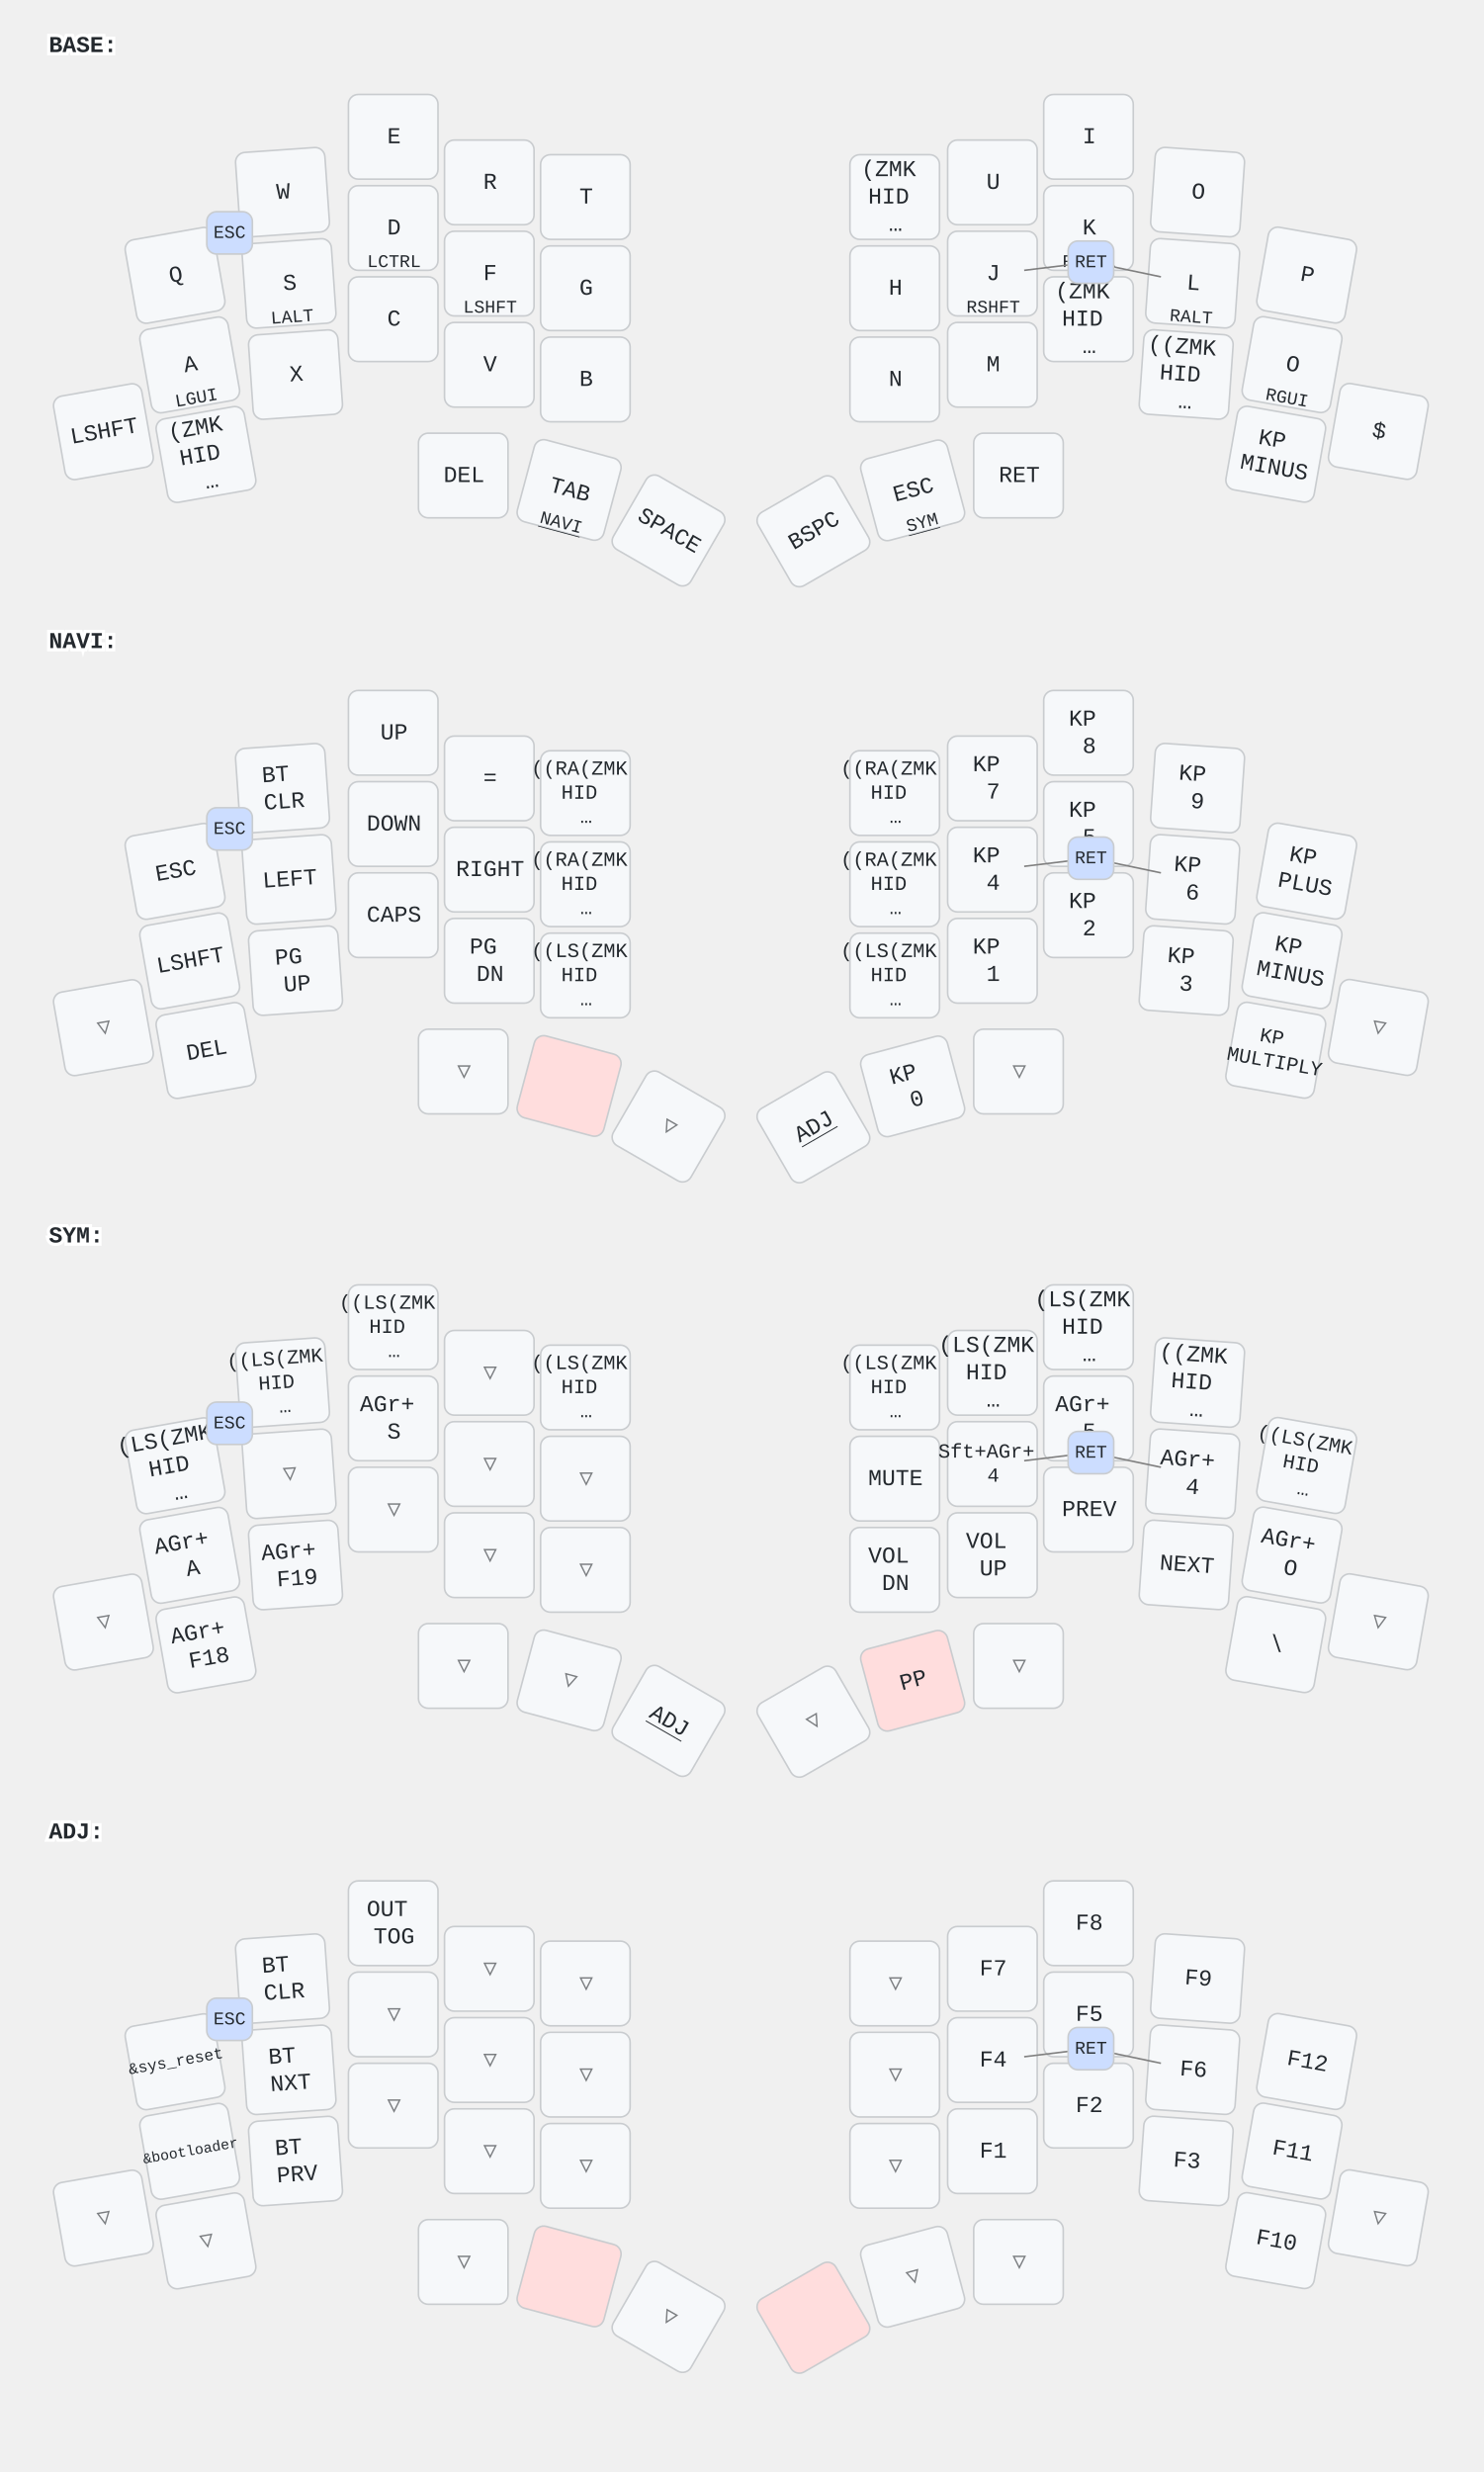
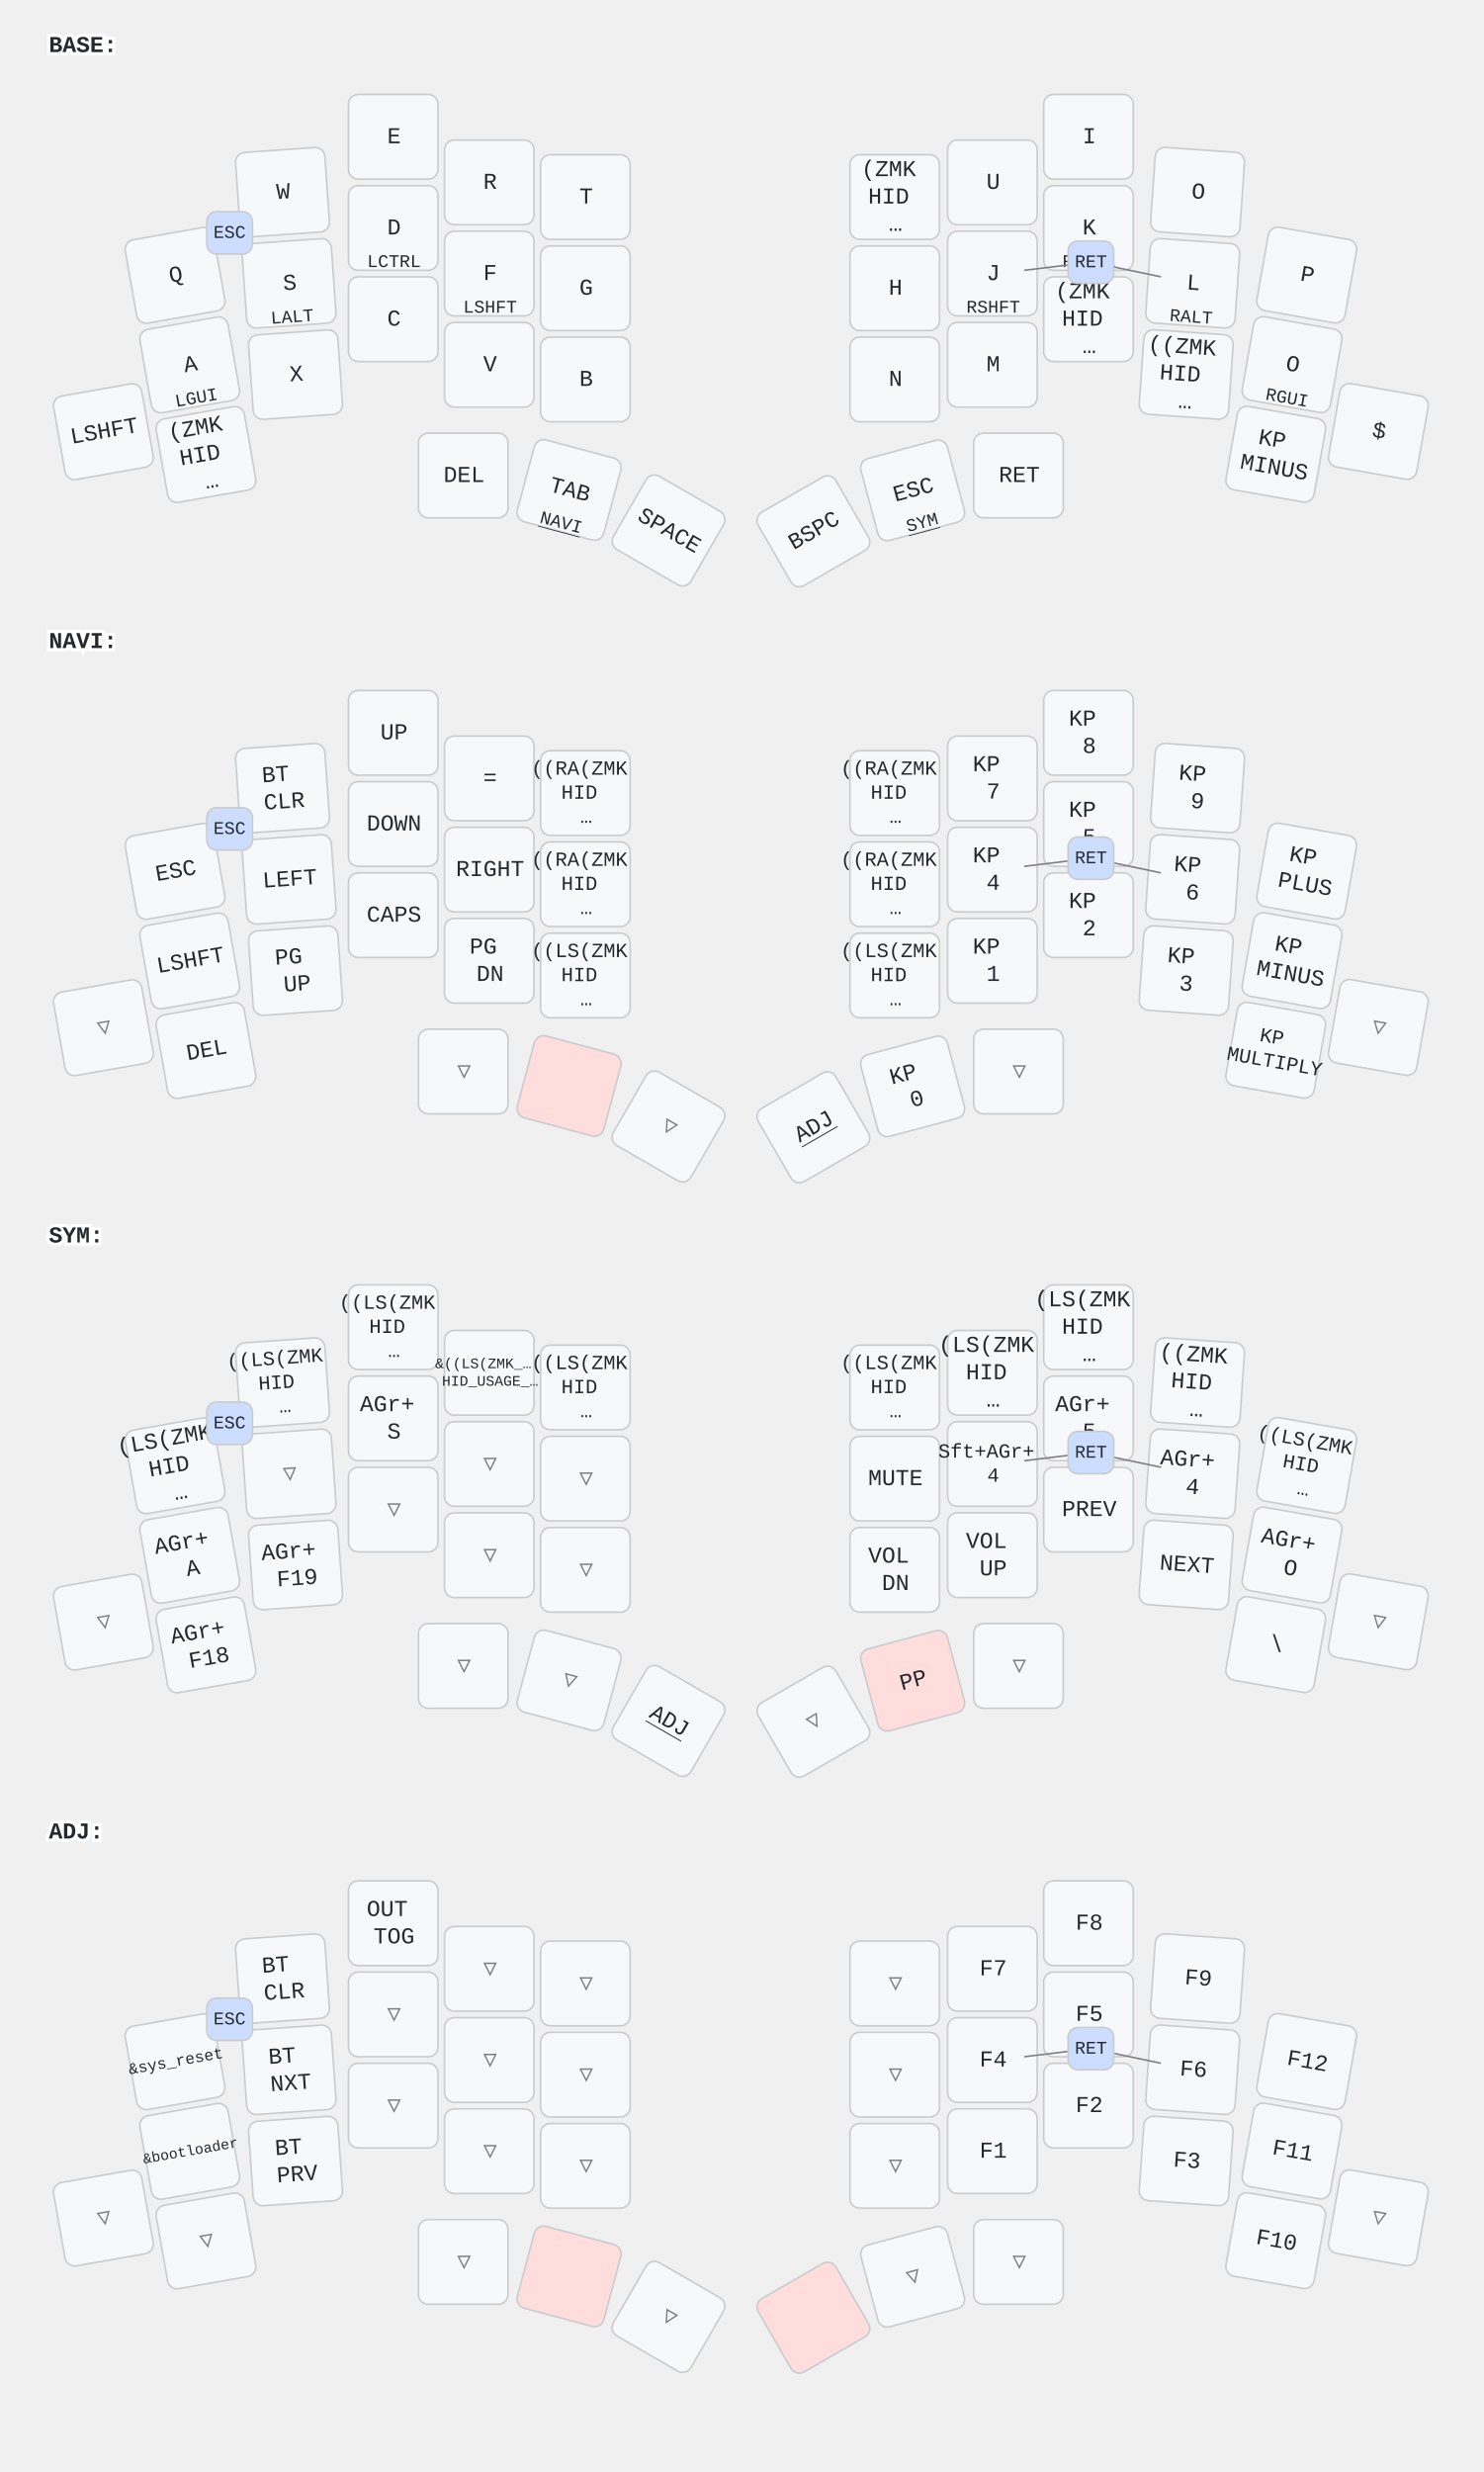
<svg xmlns="http://www.w3.org/2000/svg" width="911" height="1518" viewBox="0 0 911 1518" class="keymap">
  <style>/* inherit to force styles through use tags */
svg path {
    fill: inherit;
}

/* font and background color specifications */
svg.keymap {
    font-family: SFMono-Regular,Consolas,Liberation Mono,Menlo,monospace;
    font-size: 14px;
    font-kerning: normal;
    text-rendering: optimizeLegibility;
    fill: #24292e;
}

/* default key styling */
rect.key {
    fill: #f6f8fa;
}

rect.key, rect.combo {
    stroke: #c9cccf;
    stroke-width: 1;
}

/* default key side styling, only used is draw_key_sides is set */
rect.side {
    filter: brightness(90%);
}

/* color accent for combo boxes */
rect.combo, rect.combo-separate {
    fill: #cdf;
}

/* color accent for held keys */
rect.held, rect.combo.held {
    fill: #fdd;
}

/* color accent for ghost (optional) keys */
rect.ghost, rect.combo.ghost {
    stroke-dasharray: 4, 4;
    stroke-width: 2;
}

text {
    text-anchor: middle;
    dominant-baseline: middle;
}

/* styling for layer labels */
text.label {
    font-weight: bold;
    text-anchor: start;
    stroke: white;
    stroke-width: 4;
    paint-order: stroke;
}

/* styling for optional footer */
text.footer {
    text-anchor: end;
    dominant-baseline: auto;
    stroke: white;
    stroke-width: 4;
    paint-order: stroke;
}

/* styling for combo tap, and key hold/shifted label text */
text.combo, text.hold, text.shifted {
    font-size: 11px;
}

text.hold {
    text-anchor: middle;
    dominant-baseline: auto;
}

text.shifted {
    text-anchor: middle;
    dominant-baseline: hanging;
}

text.layer-activator {
    text-decoration: underline;
}

/* styling for hold/shifted label text in combo box */
text.combo.hold, text.combo.shifted {
    font-size: 8px;
}

/* lighter symbol for transparent keys */
text.trans {
    fill: #7b7e81;
}

/* styling for combo dendrons */
path.combo {
    stroke-width: 1;
    stroke: gray;
    fill: none;
}

/* Start Tabler Icons Cleanup */
/* cannot use height/width with glyphs */
.icon-tabler &gt; path {
    fill: inherit;
    stroke: inherit;
    stroke-width: 2;
}
/* hide tabler's default box */
.icon-tabler &gt; path[stroke="none"][fill="none"] {
    visibility: hidden;
}
/* End Tabler Icons Cleanup */
</style>
  <g transform="translate(30, 0)" class="layer-BASE">
    <text x="0" y="28" class="label" id="BASE">BASE:</text>
    <g transform="translate(0, 56)">
      <g transform="translate(78, 113) rotate(-10.0)" class="key keypos-0">
        <rect rx="6" ry="6" x="-28" y="-26" width="55" height="52" class="key" />
        <text x="0" y="0" class="key tap">Q</text>
      </g>
      <g transform="translate(144, 62) rotate(-4.0)" class="key keypos-1">
        <rect rx="6" ry="6" x="-28" y="-26" width="55" height="52" class="key" />
        <text x="0" y="0" class="key tap">W</text>
      </g>
      <g transform="translate(212, 28)" class="key keypos-2">
        <rect rx="6" ry="6" x="-28" y="-26" width="55" height="52" class="key" />
        <text x="0" y="0" class="key tap">E</text>
      </g>
      <g transform="translate(271, 56)" class="key keypos-3">
        <rect rx="6" ry="6" x="-28" y="-26" width="55" height="52" class="key" />
        <text x="0" y="0" class="key tap">R</text>
      </g>
      <g transform="translate(330, 65)" class="key keypos-4">
        <rect rx="6" ry="6" x="-28" y="-26" width="55" height="52" class="key" />
        <text x="0" y="0" class="key tap">T</text>
      </g>
      <g transform="translate(520, 65)" class="key keypos-5">
        <rect rx="6" ry="6" x="-28" y="-26" width="55" height="52" class="key" />
        <text x="0" y="0" class="key tap">
          <tspan x="0" dy="-1.2em">(ZMK</tspan>
          <tspan x="0" dy="1.2em">HID</tspan>
          <tspan x="0" dy="1.2em">…</tspan>
        </text>
      </g>
      <g transform="translate(580, 56)" class="key keypos-6">
        <rect rx="6" ry="6" x="-28" y="-26" width="55" height="52" class="key" />
        <text x="0" y="0" class="key tap">U</text>
      </g>
      <g transform="translate(639, 28)" class="key keypos-7">
        <rect rx="6" ry="6" x="-28" y="-26" width="55" height="52" class="key" />
        <text x="0" y="0" class="key tap">I</text>
      </g>
      <g transform="translate(706, 62) rotate(4.0)" class="key keypos-8">
        <rect rx="6" ry="6" x="-28" y="-26" width="55" height="52" class="key" />
        <text x="0" y="0" class="key tap">O</text>
      </g>
      <g transform="translate(773, 113) rotate(10.0)" class="key keypos-9">
        <rect rx="6" ry="6" x="-28" y="-26" width="55" height="52" class="key" />
        <text x="0" y="0" class="key tap">P</text>
      </g>
      <g transform="translate(87, 168) rotate(-10.0)" class="key keypos-10">
        <rect rx="6" ry="6" x="-28" y="-26" width="55" height="52" class="key" />
        <text x="0" y="0" class="key tap">A</text>
        <text x="0" y="24" class="key hold">LGUI</text>
      </g>
      <g transform="translate(148, 118) rotate(-4.0)" class="key keypos-11">
        <rect rx="6" ry="6" x="-28" y="-26" width="55" height="52" class="key" />
        <text x="0" y="0" class="key tap">S</text>
        <text x="0" y="24" class="key hold">LALT</text>
      </g>
      <g transform="translate(212, 84)" class="key keypos-12">
        <rect rx="6" ry="6" x="-28" y="-26" width="55" height="52" class="key" />
        <text x="0" y="0" class="key tap">D</text>
        <text x="0" y="24" class="key hold">LCTRL</text>
      </g>
      <g transform="translate(271, 112)" class="key keypos-13">
        <rect rx="6" ry="6" x="-28" y="-26" width="55" height="52" class="key" />
        <text x="0" y="0" class="key tap">F</text>
        <text x="0" y="24" class="key hold">LSHFT</text>
      </g>
      <g transform="translate(330, 121)" class="key keypos-14">
        <rect rx="6" ry="6" x="-28" y="-26" width="55" height="52" class="key" />
        <text x="0" y="0" class="key tap">G</text>
      </g>
      <g transform="translate(520, 121)" class="key keypos-15">
        <rect rx="6" ry="6" x="-28" y="-26" width="55" height="52" class="key" />
        <text x="0" y="0" class="key tap">H</text>
      </g>
      <g transform="translate(580, 112)" class="key keypos-16">
        <rect rx="6" ry="6" x="-28" y="-26" width="55" height="52" class="key" />
        <text x="0" y="0" class="key tap">J</text>
        <text x="0" y="24" class="key hold">RSHFT</text>
      </g>
      <g transform="translate(639, 84)" class="key keypos-17">
        <rect rx="6" ry="6" x="-28" y="-26" width="55" height="52" class="key" />
        <text x="0" y="0" class="key tap">K</text>
        <text x="0" y="24" class="key hold">RCTRL</text>
      </g>
      <g transform="translate(703, 118) rotate(4.0)" class="key keypos-18">
        <rect rx="6" ry="6" x="-28" y="-26" width="55" height="52" class="key" />
        <text x="0" y="0" class="key tap">L</text>
        <text x="0" y="24" class="key hold">RALT</text>
      </g>
      <g transform="translate(764, 168) rotate(10.0)" class="key keypos-19">
        <rect rx="6" ry="6" x="-28" y="-26" width="55" height="52" class="key" />
        <text x="0" y="0" class="key tap">O</text>
        <text x="0" y="24" class="key hold">RGUI</text>
      </g>
      <g transform="translate(34, 209) rotate(-10.0)" class="key keypos-20">
        <rect rx="6" ry="6" x="-28" y="-26" width="55" height="52" class="key" />
        <text x="0" y="0" class="key tap">LSHFT</text>
      </g>
      <g transform="translate(97, 223) rotate(-10.0)" class="key keypos-21">
        <rect rx="6" ry="6" x="-28" y="-26" width="55" height="52" class="key" />
        <text x="0" y="0" class="key tap">
          <tspan x="0" dy="-1.2em">(ZMK</tspan>
          <tspan x="0" dy="1.2em">HID</tspan>
          <tspan x="0" dy="1.2em">…</tspan>
        </text>
      </g>
      <g transform="translate(152, 174) rotate(-4.0)" class="key keypos-22">
        <rect rx="6" ry="6" x="-28" y="-26" width="55" height="52" class="key" />
        <text x="0" y="0" class="key tap">X</text>
      </g>
      <g transform="translate(212, 140)" class="key keypos-23">
        <rect rx="6" ry="6" x="-28" y="-26" width="55" height="52" class="key" />
        <text x="0" y="0" class="key tap">C</text>
      </g>
      <g transform="translate(271, 168)" class="key keypos-24">
        <rect rx="6" ry="6" x="-28" y="-26" width="55" height="52" class="key" />
        <text x="0" y="0" class="key tap">V</text>
      </g>
      <g transform="translate(330, 177)" class="key keypos-25">
        <rect rx="6" ry="6" x="-28" y="-26" width="55" height="52" class="key" />
        <text x="0" y="0" class="key tap">B</text>
      </g>
      <g transform="translate(520, 177)" class="key keypos-26">
        <rect rx="6" ry="6" x="-28" y="-26" width="55" height="52" class="key" />
        <text x="0" y="0" class="key tap">N</text>
      </g>
      <g transform="translate(580, 168)" class="key keypos-27">
        <rect rx="6" ry="6" x="-28" y="-26" width="55" height="52" class="key" />
        <text x="0" y="0" class="key tap">M</text>
      </g>
      <g transform="translate(639, 140)" class="key keypos-28">
        <rect rx="6" ry="6" x="-28" y="-26" width="55" height="52" class="key" />
        <text x="0" y="0" class="key tap">
          <tspan x="0" dy="-1.2em">(ZMK</tspan>
          <tspan x="0" dy="1.2em">HID</tspan>
          <tspan x="0" dy="1.2em">…</tspan>
        </text>
      </g>
      <g transform="translate(699, 174) rotate(4.0)" class="key keypos-29">
        <rect rx="6" ry="6" x="-28" y="-26" width="55" height="52" class="key" />
        <text x="0" y="0" class="key tap">
          <tspan x="0" dy="-1.2em">((ZMK</tspan>
          <tspan x="0" dy="1.2em">HID</tspan>
          <tspan x="0" dy="1.2em">…</tspan>
        </text>
      </g>
      <g transform="translate(754, 223) rotate(10.0)" class="key keypos-30">
        <rect rx="6" ry="6" x="-28" y="-26" width="55" height="52" class="key" />
        <text x="0" y="0" class="key tap">
          <tspan x="0" dy="-0.6em">KP</tspan>
          <tspan x="0" dy="1.2em">MINUS</tspan>
        </text>
      </g>
      <g transform="translate(817, 209) rotate(10.0)" class="key keypos-31">
        <rect rx="6" ry="6" x="-28" y="-26" width="55" height="52" class="key" />
        <text x="0" y="0" class="key tap">$</text>
      </g>
      <g transform="translate(255, 236)" class="key keypos-32">
        <rect rx="6" ry="6" x="-28" y="-26" width="55" height="52" class="key" />
        <text x="0" y="0" class="key tap">DEL</text>
      </g>
      <g transform="translate(320, 245) rotate(15.0)" class="key keypos-33">
        <rect rx="6" ry="6" x="-28" y="-26" width="55" height="52" class="key" />
        <text x="0" y="0" class="key tap">TAB</text>
        <a href="#NAVI">
          <text x="0" y="24" class="key hold layer-activator">NAVI</text>
        </a>
      </g>
      <g transform="translate(381, 270) rotate(30.0)" class="key keypos-34">
        <rect rx="6" ry="6" x="-28" y="-26" width="55" height="52" class="key" />
        <text x="0" y="0" class="key tap">SPACE</text>
      </g>
      <g transform="translate(470, 270) rotate(-30.0)" class="key keypos-35">
        <rect rx="6" ry="6" x="-28" y="-26" width="55" height="52" class="key" />
        <text x="0" y="0" class="key tap">BSPC</text>
      </g>
      <g transform="translate(531, 245) rotate(-15.0)" class="key keypos-36">
        <rect rx="6" ry="6" x="-28" y="-26" width="55" height="52" class="key" />
        <text x="0" y="0" class="key tap">ESC</text>
        <a href="#SYM">
          <text x="0" y="24" class="key hold layer-activator">SYM</text>
        </a>
      </g>
      <g transform="translate(596, 236)" class="key keypos-37">
        <rect rx="6" ry="6" x="-28" y="-26" width="55" height="52" class="key" />
        <text x="0" y="0" class="key tap">RET</text>
      </g>
      <g class="combo combopos-0">
        <rect rx="6" ry="6" x="97" y="74" width="28" height="26" class="combo" />
        <text x="111" y="87" class="combo tap">ESC</text>
      </g>
      <g class="combo combopos-1">
        <path d="M640,105 l-41,5" class="combo" />
        <path d="M640,105 l43,9" class="combo" />
        <rect rx="6" ry="6" x="626" y="92" width="28" height="26" class="combo" />
        <text x="640" y="105" class="combo tap">RET</text>
      </g>
    </g>
  </g>
  <g transform="translate(30, 366)" class="layer-NAVI">
    <text x="0" y="28" class="label" id="NAVI">NAVI:</text>
    <g transform="translate(0, 56)">
      <g transform="translate(78, 113) rotate(-10.0)" class="key keypos-0">
        <rect rx="6" ry="6" x="-28" y="-26" width="55" height="52" class="key" />
        <text x="0" y="0" class="key tap">ESC</text>
      </g>
      <g transform="translate(144, 62) rotate(-4.0)" class="key keypos-1">
        <rect rx="6" ry="6" x="-28" y="-26" width="55" height="52" class="key" />
        <text x="0" y="0" class="key tap">
          <tspan x="0" dy="-0.6em">BT</tspan>
          <tspan x="0" dy="1.2em">CLR</tspan>
        </text>
      </g>
      <g transform="translate(212, 28)" class="key keypos-2">
        <rect rx="6" ry="6" x="-28" y="-26" width="55" height="52" class="key" />
        <text x="0" y="0" class="key tap">UP</text>
      </g>
      <g transform="translate(271, 56)" class="key keypos-3">
        <rect rx="6" ry="6" x="-28" y="-26" width="55" height="52" class="key" />
        <text x="0" y="0" class="key tap">=</text>
      </g>
      <g transform="translate(330, 65)" class="key keypos-4">
        <rect rx="6" ry="6" x="-28" y="-26" width="55" height="52" class="key" />
        <text x="0" y="0" class="key tap">
          <tspan x="0" dy="-1.2em" style="font-size: 88%">((RA(ZMK</tspan>
          <tspan x="0" dy="1.2em" style="font-size: 88%">HID</tspan>
          <tspan x="0" dy="1.2em" style="font-size: 88%">…</tspan>
        </text>
      </g>
      <g transform="translate(520, 65)" class="key keypos-5">
        <rect rx="6" ry="6" x="-28" y="-26" width="55" height="52" class="key" />
        <text x="0" y="0" class="key tap">
          <tspan x="0" dy="-1.2em" style="font-size: 88%">((RA(ZMK</tspan>
          <tspan x="0" dy="1.2em" style="font-size: 88%">HID</tspan>
          <tspan x="0" dy="1.2em" style="font-size: 88%">…</tspan>
        </text>
      </g>
      <g transform="translate(580, 56)" class="key keypos-6">
        <rect rx="6" ry="6" x="-28" y="-26" width="55" height="52" class="key" />
        <text x="0" y="0" class="key tap">
          <tspan x="0" dy="-0.6em">KP</tspan>
          <tspan x="0" dy="1.2em">7</tspan>
        </text>
      </g>
      <g transform="translate(639, 28)" class="key keypos-7">
        <rect rx="6" ry="6" x="-28" y="-26" width="55" height="52" class="key" />
        <text x="0" y="0" class="key tap">
          <tspan x="0" dy="-0.6em">KP</tspan>
          <tspan x="0" dy="1.2em">8</tspan>
        </text>
      </g>
      <g transform="translate(706, 62) rotate(4.0)" class="key keypos-8">
        <rect rx="6" ry="6" x="-28" y="-26" width="55" height="52" class="key" />
        <text x="0" y="0" class="key tap">
          <tspan x="0" dy="-0.6em">KP</tspan>
          <tspan x="0" dy="1.2em">9</tspan>
        </text>
      </g>
      <g transform="translate(773, 113) rotate(10.0)" class="key keypos-9">
        <rect rx="6" ry="6" x="-28" y="-26" width="55" height="52" class="key" />
        <text x="0" y="0" class="key tap">
          <tspan x="0" dy="-0.6em">KP</tspan>
          <tspan x="0" dy="1.2em">PLUS</tspan>
        </text>
      </g>
      <g transform="translate(87, 168) rotate(-10.0)" class="key keypos-10">
        <rect rx="6" ry="6" x="-28" y="-26" width="55" height="52" class="key" />
        <text x="0" y="0" class="key tap">LSHFT</text>
      </g>
      <g transform="translate(148, 118) rotate(-4.0)" class="key keypos-11">
        <rect rx="6" ry="6" x="-28" y="-26" width="55" height="52" class="key" />
        <text x="0" y="0" class="key tap">LEFT</text>
      </g>
      <g transform="translate(212, 84)" class="key keypos-12">
        <rect rx="6" ry="6" x="-28" y="-26" width="55" height="52" class="key" />
        <text x="0" y="0" class="key tap">DOWN</text>
      </g>
      <g transform="translate(271, 112)" class="key keypos-13">
        <rect rx="6" ry="6" x="-28" y="-26" width="55" height="52" class="key" />
        <text x="0" y="0" class="key tap">RIGHT</text>
      </g>
      <g transform="translate(330, 121)" class="key keypos-14">
        <rect rx="6" ry="6" x="-28" y="-26" width="55" height="52" class="key" />
        <text x="0" y="0" class="key tap">
          <tspan x="0" dy="-1.2em" style="font-size: 88%">((RA(ZMK</tspan>
          <tspan x="0" dy="1.2em" style="font-size: 88%">HID</tspan>
          <tspan x="0" dy="1.2em" style="font-size: 88%">…</tspan>
        </text>
      </g>
      <g transform="translate(520, 121)" class="key keypos-15">
        <rect rx="6" ry="6" x="-28" y="-26" width="55" height="52" class="key" />
        <text x="0" y="0" class="key tap">
          <tspan x="0" dy="-1.2em" style="font-size: 88%">((RA(ZMK</tspan>
          <tspan x="0" dy="1.2em" style="font-size: 88%">HID</tspan>
          <tspan x="0" dy="1.2em" style="font-size: 88%">…</tspan>
        </text>
      </g>
      <g transform="translate(580, 112)" class="key keypos-16">
        <rect rx="6" ry="6" x="-28" y="-26" width="55" height="52" class="key" />
        <text x="0" y="0" class="key tap">
          <tspan x="0" dy="-0.6em">KP</tspan>
          <tspan x="0" dy="1.2em">4</tspan>
        </text>
      </g>
      <g transform="translate(639, 84)" class="key keypos-17">
        <rect rx="6" ry="6" x="-28" y="-26" width="55" height="52" class="key" />
        <text x="0" y="0" class="key tap">
          <tspan x="0" dy="-0.6em">KP</tspan>
          <tspan x="0" dy="1.2em">5</tspan>
        </text>
      </g>
      <g transform="translate(703, 118) rotate(4.0)" class="key keypos-18">
        <rect rx="6" ry="6" x="-28" y="-26" width="55" height="52" class="key" />
        <text x="0" y="0" class="key tap">
          <tspan x="0" dy="-0.6em">KP</tspan>
          <tspan x="0" dy="1.2em">6</tspan>
        </text>
      </g>
      <g transform="translate(764, 168) rotate(10.0)" class="key keypos-19">
        <rect rx="6" ry="6" x="-28" y="-26" width="55" height="52" class="key" />
        <text x="0" y="0" class="key tap">
          <tspan x="0" dy="-0.6em">KP</tspan>
          <tspan x="0" dy="1.2em">MINUS</tspan>
        </text>
      </g>
      <g transform="translate(34, 209) rotate(-10.0)" class="key trans keypos-20">
        <rect rx="6" ry="6" x="-28" y="-26" width="55" height="52" class="key trans" />
        <text x="0" y="0" class="key trans tap">▽</text>
      </g>
      <g transform="translate(97, 223) rotate(-10.0)" class="key keypos-21">
        <rect rx="6" ry="6" x="-28" y="-26" width="55" height="52" class="key" />
        <text x="0" y="0" class="key tap">DEL</text>
      </g>
      <g transform="translate(152, 174) rotate(-4.0)" class="key keypos-22">
        <rect rx="6" ry="6" x="-28" y="-26" width="55" height="52" class="key" />
        <text x="0" y="0" class="key tap">
          <tspan x="0" dy="-0.6em">PG</tspan>
          <tspan x="0" dy="1.2em">UP</tspan>
        </text>
      </g>
      <g transform="translate(212, 140)" class="key keypos-23">
        <rect rx="6" ry="6" x="-28" y="-26" width="55" height="52" class="key" />
        <text x="0" y="0" class="key tap">CAPS</text>
      </g>
      <g transform="translate(271, 168)" class="key keypos-24">
        <rect rx="6" ry="6" x="-28" y="-26" width="55" height="52" class="key" />
        <text x="0" y="0" class="key tap">
          <tspan x="0" dy="-0.6em">PG</tspan>
          <tspan x="0" dy="1.2em">DN</tspan>
        </text>
      </g>
      <g transform="translate(330, 177)" class="key keypos-25">
        <rect rx="6" ry="6" x="-28" y="-26" width="55" height="52" class="key" />
        <text x="0" y="0" class="key tap">
          <tspan x="0" dy="-1.2em" style="font-size: 88%">((LS(ZMK</tspan>
          <tspan x="0" dy="1.2em" style="font-size: 88%">HID</tspan>
          <tspan x="0" dy="1.2em" style="font-size: 88%">…</tspan>
        </text>
      </g>
      <g transform="translate(520, 177)" class="key keypos-26">
        <rect rx="6" ry="6" x="-28" y="-26" width="55" height="52" class="key" />
        <text x="0" y="0" class="key tap">
          <tspan x="0" dy="-1.2em" style="font-size: 88%">((LS(ZMK</tspan>
          <tspan x="0" dy="1.2em" style="font-size: 88%">HID</tspan>
          <tspan x="0" dy="1.2em" style="font-size: 88%">…</tspan>
        </text>
      </g>
      <g transform="translate(580, 168)" class="key keypos-27">
        <rect rx="6" ry="6" x="-28" y="-26" width="55" height="52" class="key" />
        <text x="0" y="0" class="key tap">
          <tspan x="0" dy="-0.6em">KP</tspan>
          <tspan x="0" dy="1.2em">1</tspan>
        </text>
      </g>
      <g transform="translate(639, 140)" class="key keypos-28">
        <rect rx="6" ry="6" x="-28" y="-26" width="55" height="52" class="key" />
        <text x="0" y="0" class="key tap">
          <tspan x="0" dy="-0.6em">KP</tspan>
          <tspan x="0" dy="1.2em">2</tspan>
        </text>
      </g>
      <g transform="translate(699, 174) rotate(4.0)" class="key keypos-29">
        <rect rx="6" ry="6" x="-28" y="-26" width="55" height="52" class="key" />
        <text x="0" y="0" class="key tap">
          <tspan x="0" dy="-0.6em">KP</tspan>
          <tspan x="0" dy="1.2em">3</tspan>
        </text>
      </g>
      <g transform="translate(754, 223) rotate(10.0)" class="key keypos-30">
        <rect rx="6" ry="6" x="-28" y="-26" width="55" height="52" class="key" />
        <text x="0" y="0" class="key tap">
          <tspan x="0" dy="-0.6em" style="font-size: 88%">KP</tspan>
          <tspan x="0" dy="1.2em" style="font-size: 88%">MULTIPLY</tspan>
        </text>
      </g>
      <g transform="translate(817, 209) rotate(10.0)" class="key trans keypos-31">
        <rect rx="6" ry="6" x="-28" y="-26" width="55" height="52" class="key trans" />
        <text x="0" y="0" class="key trans tap">▽</text>
      </g>
      <g transform="translate(255, 236)" class="key trans keypos-32">
        <rect rx="6" ry="6" x="-28" y="-26" width="55" height="52" class="key trans" />
        <text x="0" y="0" class="key trans tap">▽</text>
      </g>
      <g transform="translate(320, 245) rotate(15.0)" class="key held keypos-33">
        <rect rx="6" ry="6" x="-28" y="-26" width="55" height="52" class="key held" />
      </g>
      <g transform="translate(381, 270) rotate(30.0)" class="key trans keypos-34">
        <rect rx="6" ry="6" x="-28" y="-26" width="55" height="52" class="key trans" />
        <text x="0" y="0" class="key trans tap">▽</text>
      </g>
      <g transform="translate(470, 270) rotate(-30.0)" class="key keypos-35">
        <rect rx="6" ry="6" x="-28" y="-26" width="55" height="52" class="key" />
        <a href="#ADJ">
          <text x="0" y="0" class="key tap layer-activator">ADJ</text>
        </a>
      </g>
      <g transform="translate(531, 245) rotate(-15.0)" class="key keypos-36">
        <rect rx="6" ry="6" x="-28" y="-26" width="55" height="52" class="key" />
        <text x="0" y="0" class="key tap">
          <tspan x="0" dy="-0.6em">KP</tspan>
          <tspan x="0" dy="1.2em">0</tspan>
        </text>
      </g>
      <g transform="translate(596, 236)" class="key trans keypos-37">
        <rect rx="6" ry="6" x="-28" y="-26" width="55" height="52" class="key trans" />
        <text x="0" y="0" class="key trans tap">▽</text>
      </g>
      <g class="combo combopos-0">
        <rect rx="6" ry="6" x="97" y="74" width="28" height="26" class="combo" />
        <text x="111" y="87" class="combo tap">ESC</text>
      </g>
      <g class="combo combopos-1">
        <path d="M640,105 l-41,5" class="combo" />
        <path d="M640,105 l43,9" class="combo" />
        <rect rx="6" ry="6" x="626" y="92" width="28" height="26" class="combo" />
        <text x="640" y="105" class="combo tap">RET</text>
      </g>
    </g>
  </g>
  <g transform="translate(30, 731)" class="layer-SYM">
    <text x="0" y="28" class="label" id="SYM">SYM:</text>
    <g transform="translate(0, 56)">
      <g transform="translate(78, 113) rotate(-10.0)" class="key keypos-0">
        <rect rx="6" ry="6" x="-28" y="-26" width="55" height="52" class="key" />
        <text x="0" y="0" class="key tap">
          <tspan x="0" dy="-1.2em">(LS(ZMK</tspan>
          <tspan x="0" dy="1.2em">HID</tspan>
          <tspan x="0" dy="1.2em">…</tspan>
        </text>
      </g>
      <g transform="translate(144, 62) rotate(-4.0)" class="key keypos-1">
        <rect rx="6" ry="6" x="-28" y="-26" width="55" height="52" class="key" />
        <text x="0" y="0" class="key tap">
          <tspan x="0" dy="-1.2em" style="font-size: 88%">((LS(ZMK</tspan>
          <tspan x="0" dy="1.2em" style="font-size: 88%">HID</tspan>
          <tspan x="0" dy="1.2em" style="font-size: 88%">…</tspan>
        </text>
      </g>
      <g transform="translate(212, 28)" class="key keypos-2">
        <rect rx="6" ry="6" x="-28" y="-26" width="55" height="52" class="key" />
        <text x="0" y="0" class="key tap">
          <tspan x="0" dy="-1.2em" style="font-size: 88%">((LS(ZMK</tspan>
          <tspan x="0" dy="1.2em" style="font-size: 88%">HID</tspan>
          <tspan x="0" dy="1.2em" style="font-size: 88%">…</tspan>
        </text>
      </g>
-       <g transform="translate(271, 56)" class="key trans keypos-3">
-         <rect rx="6" ry="6" x="-28" y="-26" width="55" height="52" class="key trans" />
-         <text x="0" y="0" class="key trans tap">▽</text>
+       <g transform="translate(271, 56)" class="key keypos-3">
+         <rect rx="6" ry="6" x="-28" y="-26" width="55" height="52" class="key" />
+         <text x="0" y="0" class="key tap">
+           <tspan x="0" dy="-0.6em" style="font-size: 64%">&amp;((LS(ZMK_…</tspan>
+           <tspan x="0" dy="1.2em" style="font-size: 64%">HID_USAGE_…</tspan>
+         </text>
      </g>
      <g transform="translate(330, 65)" class="key keypos-4">
        <rect rx="6" ry="6" x="-28" y="-26" width="55" height="52" class="key" />
        <text x="0" y="0" class="key tap">
          <tspan x="0" dy="-1.2em" style="font-size: 88%">((LS(ZMK</tspan>
          <tspan x="0" dy="1.2em" style="font-size: 88%">HID</tspan>
          <tspan x="0" dy="1.2em" style="font-size: 88%">…</tspan>
        </text>
      </g>
      <g transform="translate(520, 65)" class="key keypos-5">
        <rect rx="6" ry="6" x="-28" y="-26" width="55" height="52" class="key" />
        <text x="0" y="0" class="key tap">
          <tspan x="0" dy="-1.2em" style="font-size: 88%">((LS(ZMK</tspan>
          <tspan x="0" dy="1.2em" style="font-size: 88%">HID</tspan>
          <tspan x="0" dy="1.2em" style="font-size: 88%">…</tspan>
        </text>
      </g>
      <g transform="translate(580, 56)" class="key keypos-6">
        <rect rx="6" ry="6" x="-28" y="-26" width="55" height="52" class="key" />
        <text x="0" y="0" class="key tap">
          <tspan x="0" dy="-1.2em">(LS(ZMK</tspan>
          <tspan x="0" dy="1.2em">HID</tspan>
          <tspan x="0" dy="1.2em">…</tspan>
        </text>
      </g>
      <g transform="translate(639, 28)" class="key keypos-7">
        <rect rx="6" ry="6" x="-28" y="-26" width="55" height="52" class="key" />
        <text x="0" y="0" class="key tap">
          <tspan x="0" dy="-1.2em">(LS(ZMK</tspan>
          <tspan x="0" dy="1.2em">HID</tspan>
          <tspan x="0" dy="1.2em">…</tspan>
        </text>
      </g>
      <g transform="translate(706, 62) rotate(4.0)" class="key keypos-8">
        <rect rx="6" ry="6" x="-28" y="-26" width="55" height="52" class="key" />
        <text x="0" y="0" class="key tap">
          <tspan x="0" dy="-1.2em">((ZMK</tspan>
          <tspan x="0" dy="1.2em">HID</tspan>
          <tspan x="0" dy="1.2em">…</tspan>
        </text>
      </g>
      <g transform="translate(773, 113) rotate(10.0)" class="key keypos-9">
        <rect rx="6" ry="6" x="-28" y="-26" width="55" height="52" class="key" />
        <text x="0" y="0" class="key tap">
          <tspan x="0" dy="-1.2em" style="font-size: 88%">((LS(ZMK</tspan>
          <tspan x="0" dy="1.2em" style="font-size: 88%">HID</tspan>
          <tspan x="0" dy="1.2em" style="font-size: 88%">…</tspan>
        </text>
      </g>
      <g transform="translate(87, 168) rotate(-10.0)" class="key keypos-10">
        <rect rx="6" ry="6" x="-28" y="-26" width="55" height="52" class="key" />
        <text x="0" y="0" class="key tap">
          <tspan x="0" dy="-0.6em">AGr+</tspan>
          <tspan x="0" dy="1.2em">A</tspan>
        </text>
      </g>
      <g transform="translate(148, 118) rotate(-4.0)" class="key trans keypos-11">
        <rect rx="6" ry="6" x="-28" y="-26" width="55" height="52" class="key trans" />
        <text x="0" y="0" class="key trans tap">▽</text>
      </g>
      <g transform="translate(212, 84)" class="key keypos-12">
        <rect rx="6" ry="6" x="-28" y="-26" width="55" height="52" class="key" />
        <text x="0" y="0" class="key tap">
          <tspan x="0" dy="-0.6em">AGr+</tspan>
          <tspan x="0" dy="1.2em">S</tspan>
        </text>
      </g>
      <g transform="translate(271, 112)" class="key trans keypos-13">
        <rect rx="6" ry="6" x="-28" y="-26" width="55" height="52" class="key trans" />
        <text x="0" y="0" class="key trans tap">▽</text>
      </g>
      <g transform="translate(330, 121)" class="key trans keypos-14">
        <rect rx="6" ry="6" x="-28" y="-26" width="55" height="52" class="key trans" />
        <text x="0" y="0" class="key trans tap">▽</text>
      </g>
      <g transform="translate(520, 121)" class="key keypos-15">
        <rect rx="6" ry="6" x="-28" y="-26" width="55" height="52" class="key" />
        <text x="0" y="0" class="key tap">MUTE</text>
      </g>
      <g transform="translate(580, 112)" class="key keypos-16">
        <rect rx="6" ry="6" x="-28" y="-26" width="55" height="52" class="key" />
        <text x="0" y="0" class="key tap">
          <tspan x="0" dy="-0.6em" style="font-size: 88%">Sft+AGr+</tspan>
          <tspan x="0" dy="1.2em" style="font-size: 88%">4</tspan>
        </text>
      </g>
      <g transform="translate(639, 84)" class="key keypos-17">
        <rect rx="6" ry="6" x="-28" y="-26" width="55" height="52" class="key" />
        <text x="0" y="0" class="key tap">
          <tspan x="0" dy="-0.6em">AGr+</tspan>
          <tspan x="0" dy="1.2em">5</tspan>
        </text>
      </g>
      <g transform="translate(703, 118) rotate(4.0)" class="key keypos-18">
        <rect rx="6" ry="6" x="-28" y="-26" width="55" height="52" class="key" />
        <text x="0" y="0" class="key tap">
          <tspan x="0" dy="-0.6em">AGr+</tspan>
          <tspan x="0" dy="1.2em">4</tspan>
        </text>
      </g>
      <g transform="translate(764, 168) rotate(10.0)" class="key keypos-19">
        <rect rx="6" ry="6" x="-28" y="-26" width="55" height="52" class="key" />
        <text x="0" y="0" class="key tap">
          <tspan x="0" dy="-0.6em">AGr+</tspan>
          <tspan x="0" dy="1.2em">O</tspan>
        </text>
      </g>
      <g transform="translate(34, 209) rotate(-10.0)" class="key trans keypos-20">
        <rect rx="6" ry="6" x="-28" y="-26" width="55" height="52" class="key trans" />
        <text x="0" y="0" class="key trans tap">▽</text>
      </g>
      <g transform="translate(97, 223) rotate(-10.0)" class="key keypos-21">
        <rect rx="6" ry="6" x="-28" y="-26" width="55" height="52" class="key" />
        <text x="0" y="0" class="key tap">
          <tspan x="0" dy="-0.6em">AGr+</tspan>
          <tspan x="0" dy="1.2em">F18</tspan>
        </text>
      </g>
      <g transform="translate(152, 174) rotate(-4.0)" class="key keypos-22">
        <rect rx="6" ry="6" x="-28" y="-26" width="55" height="52" class="key" />
        <text x="0" y="0" class="key tap">
          <tspan x="0" dy="-0.6em">AGr+</tspan>
          <tspan x="0" dy="1.2em">F19</tspan>
        </text>
      </g>
      <g transform="translate(212, 140)" class="key trans keypos-23">
        <rect rx="6" ry="6" x="-28" y="-26" width="55" height="52" class="key trans" />
        <text x="0" y="0" class="key trans tap">▽</text>
      </g>
      <g transform="translate(271, 168)" class="key trans keypos-24">
        <rect rx="6" ry="6" x="-28" y="-26" width="55" height="52" class="key trans" />
        <text x="0" y="0" class="key trans tap">▽</text>
      </g>
      <g transform="translate(330, 177)" class="key trans keypos-25">
        <rect rx="6" ry="6" x="-28" y="-26" width="55" height="52" class="key trans" />
        <text x="0" y="0" class="key trans tap">▽</text>
      </g>
      <g transform="translate(520, 177)" class="key keypos-26">
        <rect rx="6" ry="6" x="-28" y="-26" width="55" height="52" class="key" />
        <text x="0" y="0" class="key tap">
          <tspan x="0" dy="-0.6em">VOL</tspan>
          <tspan x="0" dy="1.2em">DN</tspan>
        </text>
      </g>
      <g transform="translate(580, 168)" class="key keypos-27">
        <rect rx="6" ry="6" x="-28" y="-26" width="55" height="52" class="key" />
        <text x="0" y="0" class="key tap">
          <tspan x="0" dy="-0.6em">VOL</tspan>
          <tspan x="0" dy="1.2em">UP</tspan>
        </text>
      </g>
      <g transform="translate(639, 140)" class="key keypos-28">
        <rect rx="6" ry="6" x="-28" y="-26" width="55" height="52" class="key" />
        <text x="0" y="0" class="key tap">PREV</text>
      </g>
      <g transform="translate(699, 174) rotate(4.0)" class="key keypos-29">
        <rect rx="6" ry="6" x="-28" y="-26" width="55" height="52" class="key" />
        <text x="0" y="0" class="key tap">NEXT</text>
      </g>
      <g transform="translate(754, 223) rotate(10.0)" class="key keypos-30">
        <rect rx="6" ry="6" x="-28" y="-26" width="55" height="52" class="key" />
        <text x="0" y="0" class="key tap">\</text>
      </g>
      <g transform="translate(817, 209) rotate(10.0)" class="key trans keypos-31">
        <rect rx="6" ry="6" x="-28" y="-26" width="55" height="52" class="key trans" />
        <text x="0" y="0" class="key trans tap">▽</text>
      </g>
      <g transform="translate(255, 236)" class="key trans keypos-32">
        <rect rx="6" ry="6" x="-28" y="-26" width="55" height="52" class="key trans" />
        <text x="0" y="0" class="key trans tap">▽</text>
      </g>
      <g transform="translate(320, 245) rotate(15.0)" class="key trans keypos-33">
        <rect rx="6" ry="6" x="-28" y="-26" width="55" height="52" class="key trans" />
        <text x="0" y="0" class="key trans tap">▽</text>
      </g>
      <g transform="translate(381, 270) rotate(30.0)" class="key keypos-34">
        <rect rx="6" ry="6" x="-28" y="-26" width="55" height="52" class="key" />
        <a href="#ADJ">
          <text x="0" y="0" class="key tap layer-activator">ADJ</text>
        </a>
      </g>
      <g transform="translate(470, 270) rotate(-30.0)" class="key trans keypos-35">
        <rect rx="6" ry="6" x="-28" y="-26" width="55" height="52" class="key trans" />
        <text x="0" y="0" class="key trans tap">▽</text>
      </g>
      <g transform="translate(531, 245) rotate(-15.0)" class="key held keypos-36">
        <rect rx="6" ry="6" x="-28" y="-26" width="55" height="52" class="key held" />
        <text x="0" y="0" class="key held tap">PP</text>
      </g>
      <g transform="translate(596, 236)" class="key trans keypos-37">
        <rect rx="6" ry="6" x="-28" y="-26" width="55" height="52" class="key trans" />
        <text x="0" y="0" class="key trans tap">▽</text>
      </g>
      <g class="combo combopos-0">
        <rect rx="6" ry="6" x="97" y="74" width="28" height="26" class="combo" />
        <text x="111" y="87" class="combo tap">ESC</text>
      </g>
      <g class="combo combopos-1">
        <path d="M640,105 l-41,5" class="combo" />
        <path d="M640,105 l43,9" class="combo" />
        <rect rx="6" ry="6" x="626" y="92" width="28" height="26" class="combo" />
        <text x="640" y="105" class="combo tap">RET</text>
      </g>
    </g>
  </g>
  <g transform="translate(30, 1097)" class="layer-ADJ">
    <text x="0" y="28" class="label" id="ADJ">ADJ:</text>
    <g transform="translate(0, 56)">
      <g transform="translate(78, 113) rotate(-10.0)" class="key keypos-0">
        <rect rx="6" ry="6" x="-28" y="-26" width="55" height="52" class="key" />
        <text x="0" y="0" class="key tap">
          <tspan style="font-size: 70%">&amp;sys_reset</tspan>
        </text>
      </g>
      <g transform="translate(144, 62) rotate(-4.0)" class="key keypos-1">
        <rect rx="6" ry="6" x="-28" y="-26" width="55" height="52" class="key" />
        <text x="0" y="0" class="key tap">
          <tspan x="0" dy="-0.6em">BT</tspan>
          <tspan x="0" dy="1.2em">CLR</tspan>
        </text>
      </g>
      <g transform="translate(212, 28)" class="key keypos-2">
        <rect rx="6" ry="6" x="-28" y="-26" width="55" height="52" class="key" />
        <text x="0" y="0" class="key tap">
          <tspan x="0" dy="-0.6em">OUT</tspan>
          <tspan x="0" dy="1.2em">TOG</tspan>
        </text>
      </g>
      <g transform="translate(271, 56)" class="key trans keypos-3">
        <rect rx="6" ry="6" x="-28" y="-26" width="55" height="52" class="key trans" />
        <text x="0" y="0" class="key trans tap">▽</text>
      </g>
      <g transform="translate(330, 65)" class="key trans keypos-4">
        <rect rx="6" ry="6" x="-28" y="-26" width="55" height="52" class="key trans" />
        <text x="0" y="0" class="key trans tap">▽</text>
      </g>
      <g transform="translate(520, 65)" class="key trans keypos-5">
        <rect rx="6" ry="6" x="-28" y="-26" width="55" height="52" class="key trans" />
        <text x="0" y="0" class="key trans tap">▽</text>
      </g>
      <g transform="translate(580, 56)" class="key keypos-6">
        <rect rx="6" ry="6" x="-28" y="-26" width="55" height="52" class="key" />
        <text x="0" y="0" class="key tap">F7</text>
      </g>
      <g transform="translate(639, 28)" class="key keypos-7">
        <rect rx="6" ry="6" x="-28" y="-26" width="55" height="52" class="key" />
        <text x="0" y="0" class="key tap">F8</text>
      </g>
      <g transform="translate(706, 62) rotate(4.0)" class="key keypos-8">
        <rect rx="6" ry="6" x="-28" y="-26" width="55" height="52" class="key" />
        <text x="0" y="0" class="key tap">F9</text>
      </g>
      <g transform="translate(773, 113) rotate(10.0)" class="key keypos-9">
        <rect rx="6" ry="6" x="-28" y="-26" width="55" height="52" class="key" />
        <text x="0" y="0" class="key tap">F12</text>
      </g>
      <g transform="translate(87, 168) rotate(-10.0)" class="key keypos-10">
        <rect rx="6" ry="6" x="-28" y="-26" width="55" height="52" class="key" />
        <text x="0" y="0" class="key tap">
          <tspan style="font-size: 64%">&amp;bootloader</tspan>
        </text>
      </g>
      <g transform="translate(148, 118) rotate(-4.0)" class="key keypos-11">
        <rect rx="6" ry="6" x="-28" y="-26" width="55" height="52" class="key" />
        <text x="0" y="0" class="key tap">
          <tspan x="0" dy="-0.6em">BT</tspan>
          <tspan x="0" dy="1.2em">NXT</tspan>
        </text>
      </g>
      <g transform="translate(212, 84)" class="key trans keypos-12">
        <rect rx="6" ry="6" x="-28" y="-26" width="55" height="52" class="key trans" />
        <text x="0" y="0" class="key trans tap">▽</text>
      </g>
      <g transform="translate(271, 112)" class="key trans keypos-13">
        <rect rx="6" ry="6" x="-28" y="-26" width="55" height="52" class="key trans" />
        <text x="0" y="0" class="key trans tap">▽</text>
      </g>
      <g transform="translate(330, 121)" class="key trans keypos-14">
        <rect rx="6" ry="6" x="-28" y="-26" width="55" height="52" class="key trans" />
        <text x="0" y="0" class="key trans tap">▽</text>
      </g>
      <g transform="translate(520, 121)" class="key trans keypos-15">
        <rect rx="6" ry="6" x="-28" y="-26" width="55" height="52" class="key trans" />
        <text x="0" y="0" class="key trans tap">▽</text>
      </g>
      <g transform="translate(580, 112)" class="key keypos-16">
        <rect rx="6" ry="6" x="-28" y="-26" width="55" height="52" class="key" />
        <text x="0" y="0" class="key tap">F4</text>
      </g>
      <g transform="translate(639, 84)" class="key keypos-17">
        <rect rx="6" ry="6" x="-28" y="-26" width="55" height="52" class="key" />
        <text x="0" y="0" class="key tap">F5</text>
      </g>
      <g transform="translate(703, 118) rotate(4.0)" class="key keypos-18">
        <rect rx="6" ry="6" x="-28" y="-26" width="55" height="52" class="key" />
        <text x="0" y="0" class="key tap">F6</text>
      </g>
      <g transform="translate(764, 168) rotate(10.0)" class="key keypos-19">
        <rect rx="6" ry="6" x="-28" y="-26" width="55" height="52" class="key" />
        <text x="0" y="0" class="key tap">F11</text>
      </g>
      <g transform="translate(34, 209) rotate(-10.0)" class="key trans keypos-20">
        <rect rx="6" ry="6" x="-28" y="-26" width="55" height="52" class="key trans" />
        <text x="0" y="0" class="key trans tap">▽</text>
      </g>
      <g transform="translate(97, 223) rotate(-10.0)" class="key trans keypos-21">
        <rect rx="6" ry="6" x="-28" y="-26" width="55" height="52" class="key trans" />
        <text x="0" y="0" class="key trans tap">▽</text>
      </g>
      <g transform="translate(152, 174) rotate(-4.0)" class="key keypos-22">
        <rect rx="6" ry="6" x="-28" y="-26" width="55" height="52" class="key" />
        <text x="0" y="0" class="key tap">
          <tspan x="0" dy="-0.6em">BT</tspan>
          <tspan x="0" dy="1.2em">PRV</tspan>
        </text>
      </g>
      <g transform="translate(212, 140)" class="key trans keypos-23">
        <rect rx="6" ry="6" x="-28" y="-26" width="55" height="52" class="key trans" />
        <text x="0" y="0" class="key trans tap">▽</text>
      </g>
      <g transform="translate(271, 168)" class="key trans keypos-24">
        <rect rx="6" ry="6" x="-28" y="-26" width="55" height="52" class="key trans" />
        <text x="0" y="0" class="key trans tap">▽</text>
      </g>
      <g transform="translate(330, 177)" class="key trans keypos-25">
        <rect rx="6" ry="6" x="-28" y="-26" width="55" height="52" class="key trans" />
        <text x="0" y="0" class="key trans tap">▽</text>
      </g>
      <g transform="translate(520, 177)" class="key trans keypos-26">
        <rect rx="6" ry="6" x="-28" y="-26" width="55" height="52" class="key trans" />
        <text x="0" y="0" class="key trans tap">▽</text>
      </g>
      <g transform="translate(580, 168)" class="key keypos-27">
        <rect rx="6" ry="6" x="-28" y="-26" width="55" height="52" class="key" />
        <text x="0" y="0" class="key tap">F1</text>
      </g>
      <g transform="translate(639, 140)" class="key keypos-28">
        <rect rx="6" ry="6" x="-28" y="-26" width="55" height="52" class="key" />
        <text x="0" y="0" class="key tap">F2</text>
      </g>
      <g transform="translate(699, 174) rotate(4.0)" class="key keypos-29">
        <rect rx="6" ry="6" x="-28" y="-26" width="55" height="52" class="key" />
        <text x="0" y="0" class="key tap">F3</text>
      </g>
      <g transform="translate(754, 223) rotate(10.0)" class="key keypos-30">
        <rect rx="6" ry="6" x="-28" y="-26" width="55" height="52" class="key" />
        <text x="0" y="0" class="key tap">F10</text>
      </g>
      <g transform="translate(817, 209) rotate(10.0)" class="key trans keypos-31">
        <rect rx="6" ry="6" x="-28" y="-26" width="55" height="52" class="key trans" />
        <text x="0" y="0" class="key trans tap">▽</text>
      </g>
      <g transform="translate(255, 236)" class="key trans keypos-32">
        <rect rx="6" ry="6" x="-28" y="-26" width="55" height="52" class="key trans" />
        <text x="0" y="0" class="key trans tap">▽</text>
      </g>
      <g transform="translate(320, 245) rotate(15.0)" class="key held keypos-33">
        <rect rx="6" ry="6" x="-28" y="-26" width="55" height="52" class="key held" />
      </g>
      <g transform="translate(381, 270) rotate(30.0)" class="key trans keypos-34">
        <rect rx="6" ry="6" x="-28" y="-26" width="55" height="52" class="key trans" />
        <text x="0" y="0" class="key trans tap">▽</text>
      </g>
      <g transform="translate(470, 270) rotate(-30.0)" class="key held keypos-35">
        <rect rx="6" ry="6" x="-28" y="-26" width="55" height="52" class="key held" />
      </g>
      <g transform="translate(531, 245) rotate(-15.0)" class="key trans keypos-36">
        <rect rx="6" ry="6" x="-28" y="-26" width="55" height="52" class="key trans" />
        <text x="0" y="0" class="key trans tap">▽</text>
      </g>
      <g transform="translate(596, 236)" class="key trans keypos-37">
        <rect rx="6" ry="6" x="-28" y="-26" width="55" height="52" class="key trans" />
        <text x="0" y="0" class="key trans tap">▽</text>
      </g>
      <g class="combo combopos-0">
        <rect rx="6" ry="6" x="97" y="74" width="28" height="26" class="combo" />
        <text x="111" y="87" class="combo tap">ESC</text>
      </g>
      <g class="combo combopos-1">
        <path d="M640,105 l-41,5" class="combo" />
        <path d="M640,105 l43,9" class="combo" />
        <rect rx="6" ry="6" x="626" y="92" width="28" height="26" class="combo" />
        <text x="640" y="105" class="combo tap">RET</text>
      </g>
    </g>
  </g>
</svg>
